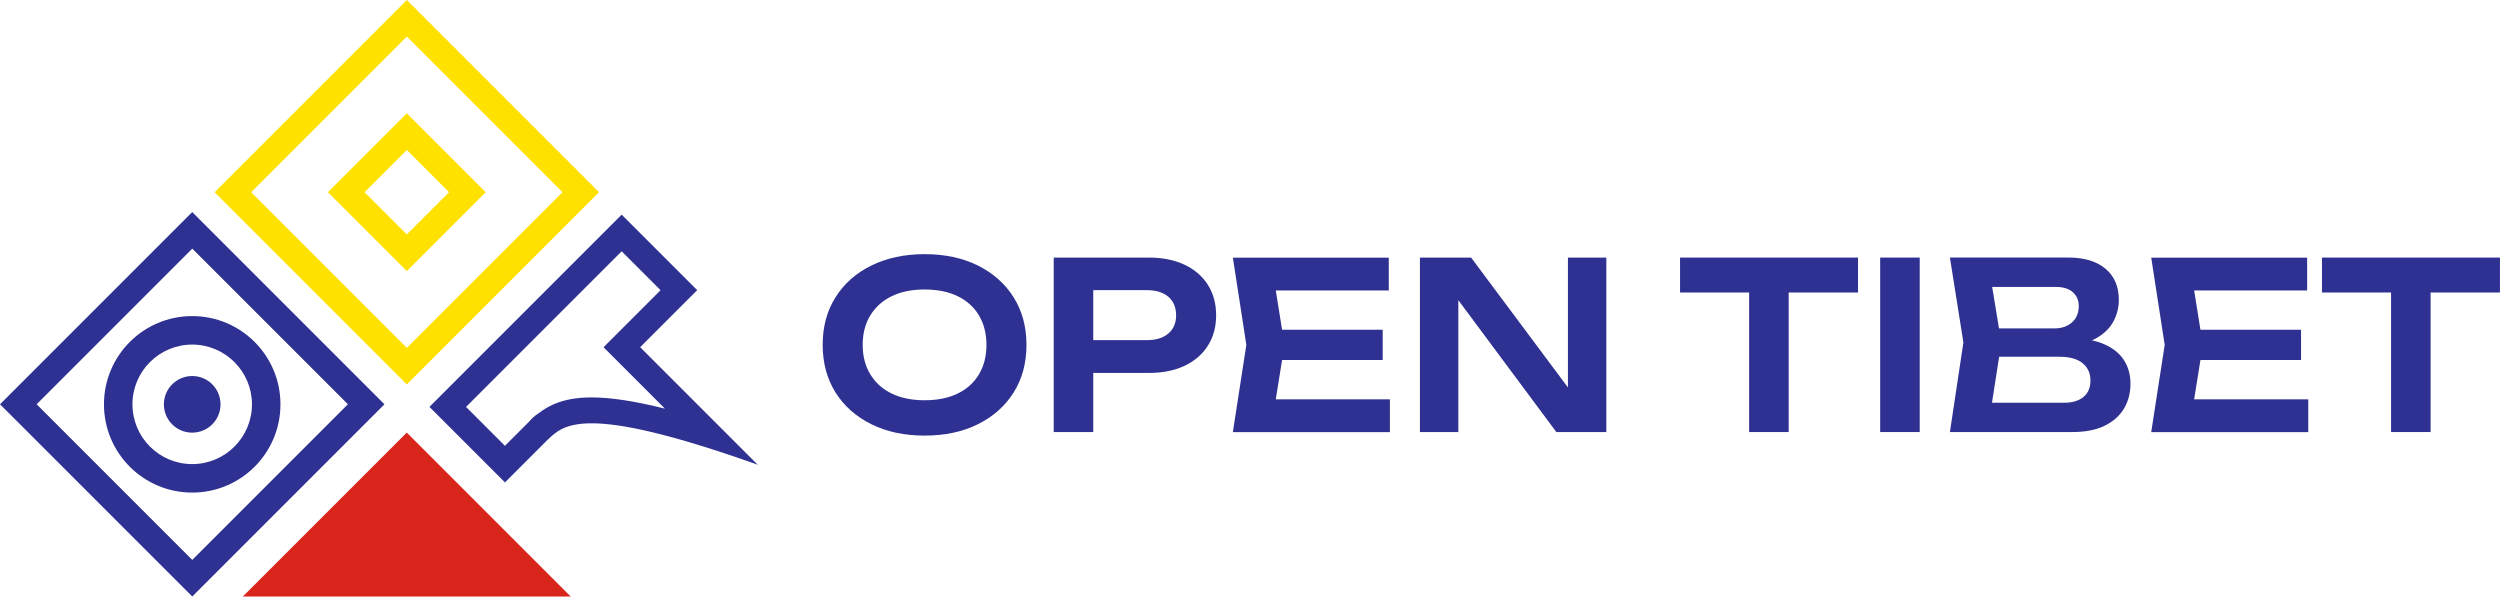
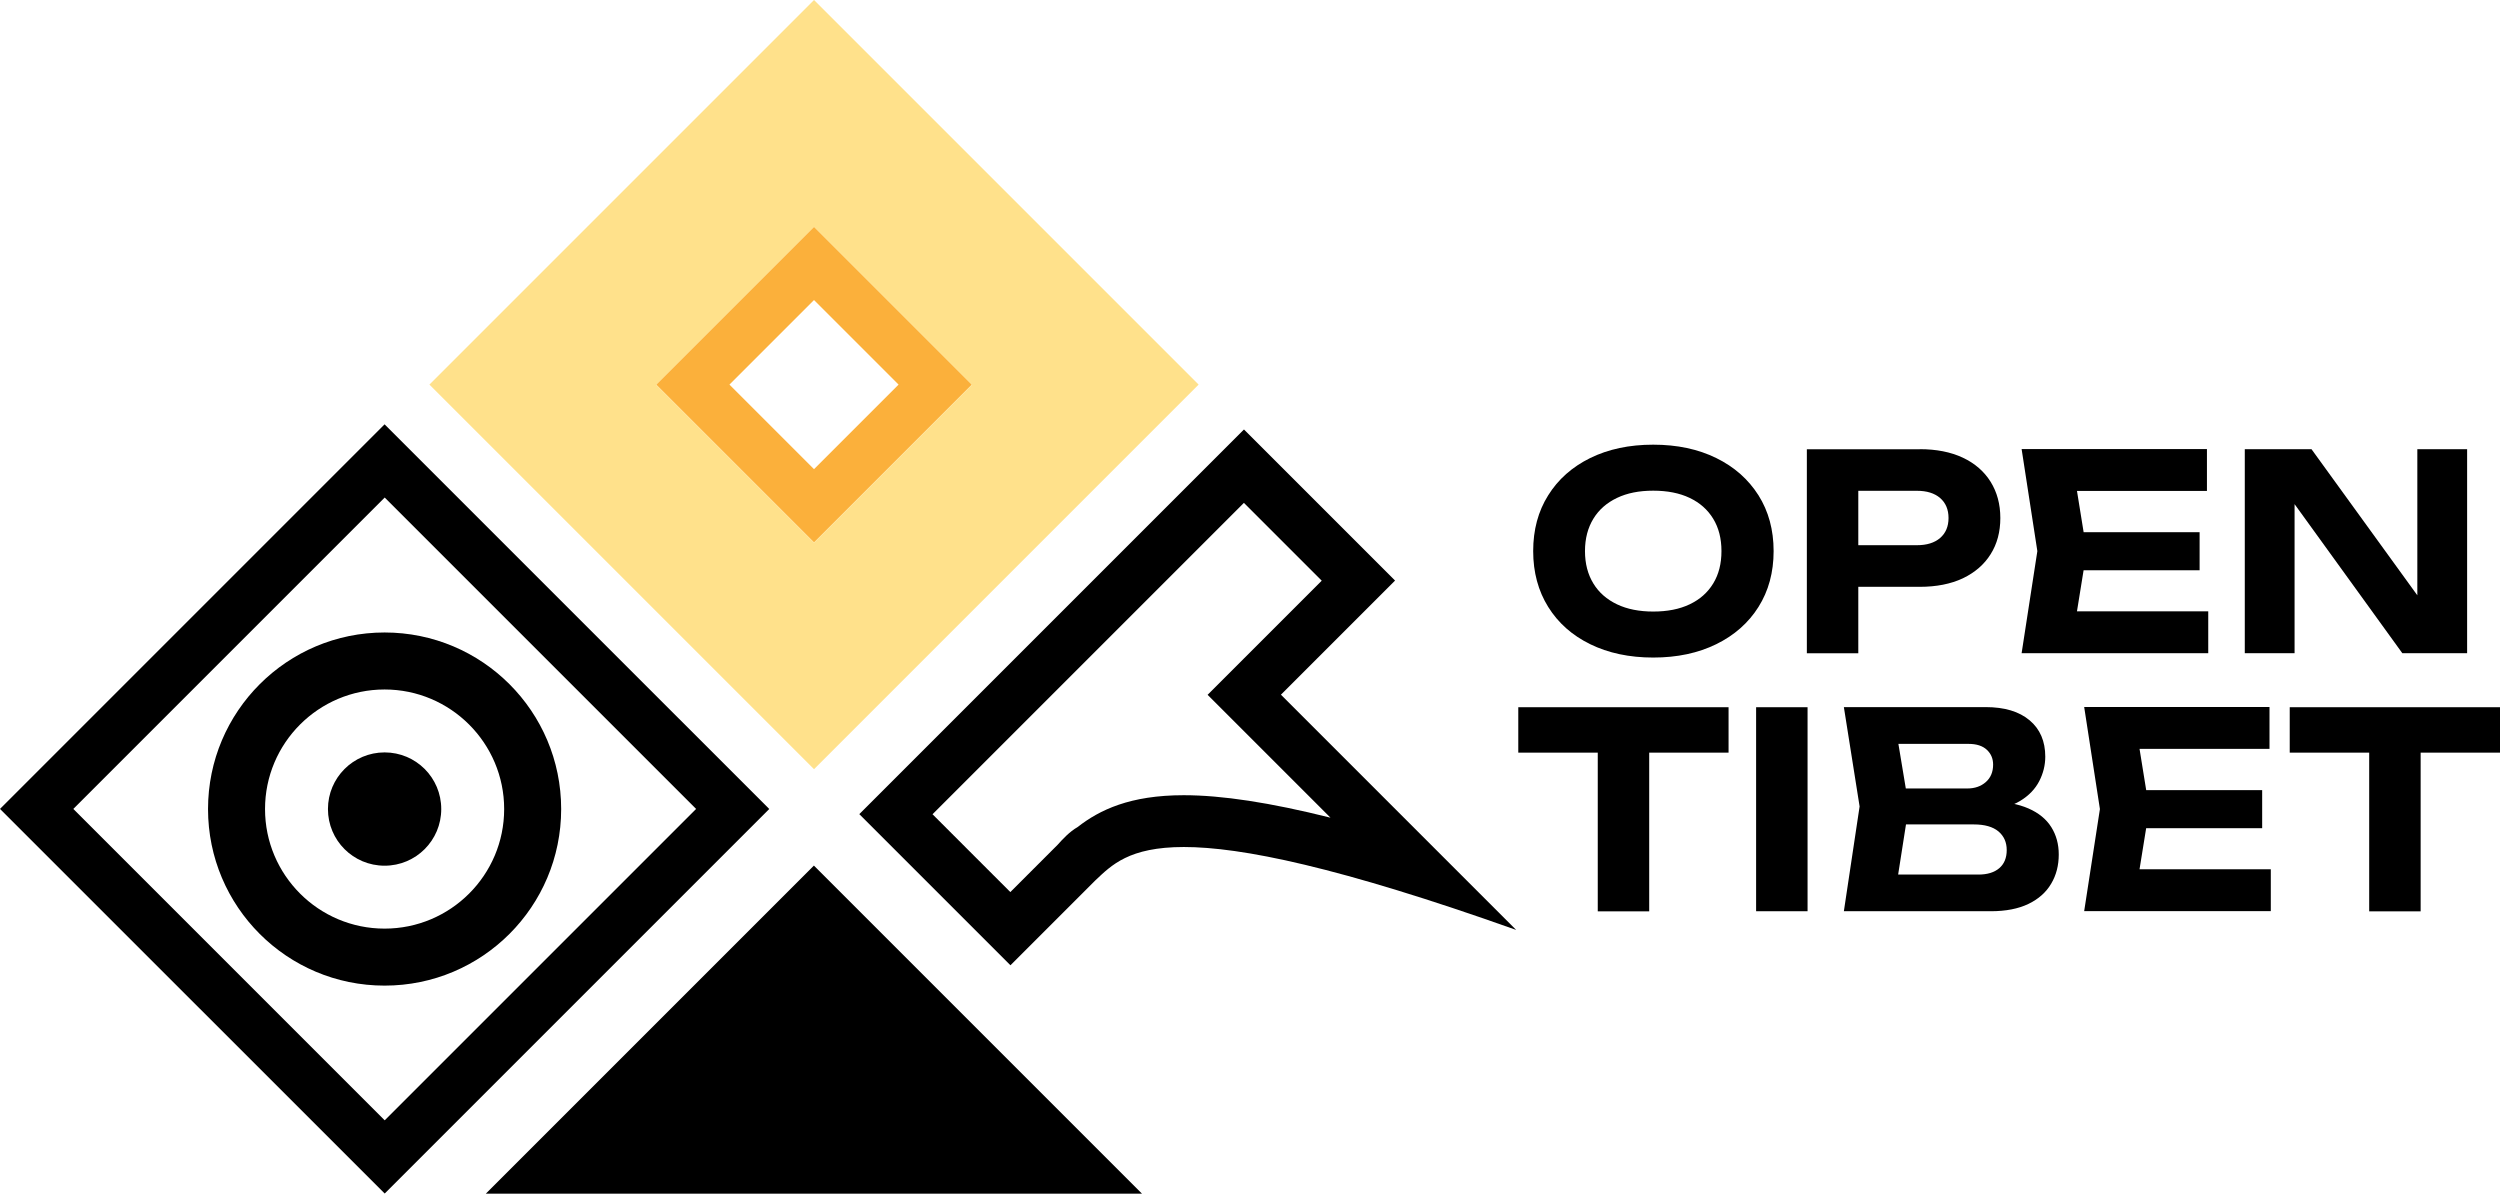
- <svg xmlns="http://www.w3.org/2000/svg" id="uuid-025b5016-058c-4db0-80a9-f7b47469eab7" viewBox="0 0 422.98 100.93">
+ <svg xmlns="http://www.w3.org/2000/svg" id="uuid-6014adda-cc85-4cc1-ae8d-f7deb1e656d7" viewBox="0 0 211.39 100.93">
  <defs>
-     <style>.uuid-481f3a19-2289-4da6-a9fe-addf7c1bdfbe{fill:#2e3192;}.uuid-8eafae48-a80d-4560-9130-eb0317dea11a{fill:#ffe100;}.uuid-2f519b6b-6f90-4ac2-9e0d-4848ebff9bcc{fill:#da251c;}</style>
+     <style>.uuid-1027729d-13c7-4c3c-bb87-9630a067397c{fill:#ffe18b;}.uuid-ee2fceb0-5ece-44a4-8800-c0e3eda0a235{fill:#fbb03b;}</style>
  </defs>
-   <g id="uuid-1417d5b9-802e-4b9a-99ff-b481388c2f5b">
-     <path class="uuid-481f3a19-2289-4da6-a9fe-addf7c1bdfbe" d="m105.18,42.52l6.58,6.58-6.55,6.55-3.1,3.1,3.1,3.1,7.29,7.29c-5.11-1.28-9.18-1.9-12.41-1.9-4.53,0-7.11,1.24-8.97,2.69-.71.42-1.24,1-1.69,1.5l-1.07,1.07-2.93,2.93-6.58-6.58,26.33-26.33m0-6.2l-32.52,32.52,12.78,12.78c1.94-1.94,2.52-2.52,6.03-6.03.5-.5.87-.87,1.15-1.15.02-.02.74-.74.74-.74,0,0-.18.19-.74.74,0,0,0,0,0,0s0,0,0,0c1.35-1.27,2.83-2.82,7.48-2.82,4.82,0,13.06,1.66,28.1,7.01l-19.89-19.89,9.65-9.65-12.78-12.78h0Z" />
-     <path class="uuid-8eafae48-a80d-4560-9130-eb0317dea11a" d="m68.83,0l-32.52,32.52,32.52,32.52,32.52-32.52L68.83,0Zm-26.33,32.52l26.33-26.33,26.33,26.33-26.33,26.33-26.33-26.33Z" />
-     <path class="uuid-8eafae48-a80d-4560-9130-eb0317dea11a" d="m68.83,19.17l-13.35,13.35,13.35,13.35,13.35-13.35-13.35-13.35Zm-7.15,13.35l7.15-7.15,7.15,7.15-7.15,7.15-7.15-7.15Z" />
-     <path class="uuid-481f3a19-2289-4da6-a9fe-addf7c1bdfbe" d="m65.05,68.4l-32.52,32.52L0,68.4l32.52-32.52,32.52,32.52Zm-32.52,26.33l26.33-26.33-26.33-26.33-26.33,26.33,26.33,26.33Z" />
-     <path class="uuid-481f3a19-2289-4da6-a9fe-addf7c1bdfbe" d="m32.52,58.3c5.57,0,10.11,4.53,10.11,10.11s-4.53,10.11-10.11,10.11-10.11-4.53-10.11-10.11,4.53-10.11,10.11-10.11m0-4.82c-8.24,0-14.93,6.68-14.93,14.93s6.68,14.93,14.93,14.93,14.93-6.68,14.93-14.93-6.68-14.93-14.93-14.93h0Z" />
-     <path class="uuid-481f3a19-2289-4da6-a9fe-addf7c1bdfbe" d="m32.52,63.62c-2.64,0-4.79,2.14-4.79,4.79s2.14,4.79,4.79,4.79,4.79-2.14,4.79-4.79-2.14-4.79-4.79-4.79h0Z" />
-     <polyline class="uuid-2f519b6b-6f90-4ac2-9e0d-4848ebff9bcc" points="82.89 100.93 96.56 100.93 96.56 100.93 68.82 73.19 41.08 100.93 41.08 100.93 54.75 100.93" />
-     <path class="uuid-481f3a19-2289-4da6-a9fe-addf7c1bdfbe" d="m156.43,73.7c-3.41,0-6.42-.64-9.01-1.93-2.6-1.29-4.62-3.08-6.06-5.37-1.44-2.3-2.17-4.98-2.17-8.05s.72-5.75,2.17-8.05c1.44-2.3,3.46-4.09,6.06-5.37s5.6-1.93,9.01-1.93,6.45.64,9.03,1.93c2.58,1.29,4.6,3.08,6.04,5.37,1.44,2.3,2.17,4.98,2.17,8.05s-.72,5.75-2.17,8.05c-1.44,2.3-3.46,4.09-6.04,5.37-2.58,1.29-5.6,1.93-9.03,1.93Zm0-5.98c2.15,0,4.01-.37,5.57-1.12,1.56-.75,2.77-1.83,3.62-3.25.85-1.42,1.28-3.08,1.28-5s-.43-3.58-1.28-5c-.85-1.42-2.06-2.5-3.62-3.25-1.56-.75-3.42-1.12-5.57-1.12s-3.97.37-5.53,1.12c-1.56.75-2.77,1.83-3.64,3.25s-1.3,3.08-1.3,5,.43,3.58,1.3,5,2.08,2.5,3.64,3.25,3.41,1.12,5.53,1.12Z" />
-     <path class="uuid-481f3a19-2289-4da6-a9fe-addf7c1bdfbe" d="m194.38,43.58c2.33,0,4.36.41,6.06,1.22,1.71.81,3.02,1.96,3.94,3.42.92,1.47,1.38,3.18,1.38,5.12s-.46,3.65-1.38,5.12c-.92,1.47-2.23,2.61-3.94,3.42-1.71.81-3.73,1.22-6.06,1.22h-13.03v-5.55h12.68c1.55,0,2.76-.37,3.64-1.12.88-.75,1.32-1.78,1.32-3.09s-.44-2.38-1.32-3.13c-.88-.75-2.09-1.12-3.64-1.12h-12.05l2.99-3.19v27.2h-6.69v-29.52h16.1Z" />
-     <path class="uuid-481f3a19-2289-4da6-a9fe-addf7c1bdfbe" d="m217.33,58.35l-2.01,12.52-2.91-3.31h22.75v5.55h-26.57l2.28-14.76-2.28-14.76h26.38v5.55h-22.56l2.91-3.31,2.01,12.52Zm16.61-2.56v5.12h-21.1v-5.12h21.1Z" />
-     <path class="uuid-481f3a19-2289-4da6-a9fe-addf7c1bdfbe" d="m267.6,68.66l-2.32.39v-25.47h6.5v29.52h-8.46l-18.9-25.43,2.32-.39v25.82h-6.5v-29.52h8.66l18.7,25.08Z" />
-     <path class="uuid-481f3a19-2289-4da6-a9fe-addf7c1bdfbe" d="m284.25,43.58h30.11v5.91h-30.11v-5.91Zm11.69,2.99h6.69v26.53h-6.69v-26.53Z" />
-     <path class="uuid-481f3a19-2289-4da6-a9fe-addf7c1bdfbe" d="m318.11,43.58h6.69v29.52h-6.69v-29.52Z" />
-     <path class="uuid-481f3a19-2289-4da6-a9fe-addf7c1bdfbe" d="m349.83,58.54l.59-1.34c2.31.05,4.21.41,5.69,1.08,1.48.67,2.58,1.58,3.29,2.72.71,1.14,1.06,2.45,1.06,3.92,0,1.58-.37,2.98-1.1,4.21-.74,1.23-1.83,2.2-3.29,2.91-1.46.71-3.27,1.06-5.45,1.06h-20.71l2.28-15.16-2.28-14.37h20c2.73,0,4.84.64,6.34,1.91,1.5,1.27,2.24,3.03,2.24,5.26,0,1.23-.28,2.41-.85,3.52-.56,1.12-1.48,2.06-2.74,2.83-1.26.77-2.95,1.25-5.08,1.44Zm-13.3,12.87l-2.56-3.27h15.27c1.39,0,2.48-.33,3.27-.98.79-.66,1.18-1.59,1.18-2.79s-.45-2.21-1.34-2.93-2.2-1.08-3.94-1.08h-12.44v-4.8h11.65c1.18,0,2.16-.33,2.93-1,.77-.67,1.16-1.61,1.16-2.82,0-.92-.33-1.68-.98-2.28-.66-.6-1.6-.91-2.83-.91h-13.9l2.52-3.27,2.09,12.68-2.09,13.46Z" />
-     <path class="uuid-481f3a19-2289-4da6-a9fe-addf7c1bdfbe" d="m372.71,58.35l-2.01,12.52-2.91-3.31h22.75v5.55h-26.57l2.28-14.76-2.28-14.76h26.38v5.55h-22.56l2.91-3.31,2.01,12.52Zm16.61-2.56v5.12h-21.1v-5.12h21.1Z" />
-     <path class="uuid-481f3a19-2289-4da6-a9fe-addf7c1bdfbe" d="m392.86,43.58h30.11v5.91h-30.11v-5.91Zm11.69,2.99h6.69v26.53h-6.69v-26.53Z" />
+   <g id="uuid-b55910db-8357-4c55-9ca0-aa4e5e5d8e0a">
+     <path class="uuid-ee2fceb0-5ece-44a4-8800-c0e3eda0a235" d="m68.83,19.17l-13.35,13.35,13.35,13.35,13.35-13.35-13.35-13.35Zm-7.15,13.35l7.15-7.15,7.15,7.15-7.15,7.15-7.15-7.15Z" />
+     <path d="m32.52,58.3c5.57,0,10.11,4.53,10.11,10.11s-4.53,10.11-10.11,10.11-10.11-4.53-10.11-10.11,4.53-10.11,10.11-10.11m0-4.82c-8.24,0-14.93,6.68-14.93,14.93s6.68,14.93,14.93,14.93,14.93-6.68,14.93-14.93-6.68-14.93-14.93-14.93h0Z" />
+     <path d="m32.52,63.62c-2.64,0-4.79,2.14-4.79,4.79s2.14,4.79,4.79,4.79,4.79-2.14,4.79-4.79-2.14-4.79-4.79-4.79h0Z" />
+     <path d="m105.18,42.52l6.58,6.58-6.55,6.55-3.1,3.1,3.1,3.1,7.29,7.29c-5.11-1.28-9.18-1.9-12.41-1.9-4.53,0-7.11,1.24-8.97,2.69-.71.42-1.24,1-1.69,1.5l-1.07,1.07-2.93,2.93-6.58-6.58,26.33-26.33m0-6.2l-32.52,32.52,12.78,12.78c1.94-1.94,2.52-2.52,6.03-6.03.5-.5.87-.87,1.15-1.15.02-.02.74-.74.74-.74,0,0-.18.19-.74.74,0,0,0,0,0,0s0,0,0,0c1.35-1.27,2.83-2.82,7.48-2.82,4.82,0,13.06,1.66,28.1,7.01l-19.89-19.89,9.65-9.65-12.78-12.78h0Z" />
+     <path d="m65.05,68.4l-32.52,32.52L0,68.4l32.52-32.52,32.52,32.52Zm-32.52,26.33l26.33-26.33-26.33-26.33-26.33,26.33,26.33,26.33Z" />
+     <polyline points="82.89 100.93 96.56 100.93 96.56 100.93 68.82 73.19 41.08 100.93 41.08 100.93 54.75 100.93" />
+     <path class="uuid-1027729d-13c7-4c3c-bb87-9630a067397c" d="m68.83,0l-32.52,32.52,32.52,32.52,32.52-32.52L68.83,0Zm0,45.88l-13.35-13.35,13.35-13.35,13.35,13.35-13.35,13.35Z" />
+     <path d="m139.79,55.6c-2.02,0-3.8-.38-5.33-1.13-1.53-.75-2.71-1.8-3.55-3.15-.84-1.35-1.27-2.92-1.27-4.72s.42-3.37,1.27-4.72c.84-1.35,2.03-2.4,3.55-3.15,1.53-.75,3.3-1.13,5.33-1.13s3.8.38,5.33,1.13c1.53.75,2.71,1.8,3.57,3.15.85,1.35,1.28,2.92,1.28,4.72s-.43,3.37-1.28,4.72c-.85,1.35-2.04,2.4-3.57,3.15-1.53.75-3.3,1.13-5.33,1.13Zm0-3.89c1.2,0,2.22-.2,3.08-.61.86-.41,1.52-.99,1.99-1.76s.7-1.68.7-2.74-.23-1.97-.7-2.74-1.13-1.35-1.99-1.76-1.89-.61-3.08-.61-2.2.2-3.06.61c-.86.41-1.53.99-2,1.76s-.71,1.68-.71,2.74.24,1.97.71,2.74,1.14,1.35,2,1.76c.86.41,1.88.61,3.06.61Z" />
+     <path d="m162.32,37.98c1.41,0,2.63.24,3.65.72,1.02.48,1.8,1.16,2.35,2.04.54.87.82,1.89.82,3.06s-.27,2.19-.82,3.06c-.54.87-1.33,1.55-2.35,2.04-1.02.48-2.24.72-3.65.72h-7.55v-3.52h7.32c.83,0,1.48-.2,1.96-.61.47-.41.71-.97.71-1.69s-.24-1.28-.71-1.69c-.48-.41-1.13-.61-1.96-.61h-6.92l1.96-2.02v15.76h-4.35v-17.25h9.55Z" />
+     <path d="m176.44,46.61l-1.15,7.13-1.82-2.05h13.25v3.54h-15.78l1.33-8.63-1.33-8.63h15.67v3.54h-13.14l1.82-2.05,1.15,7.13Zm9.55-1.61v3.22h-12.49v-3.22h12.49Z" />
+     <path d="m205.8,52.27l-1.4.25v-14.54h4.21v17.25h-5.48l-10.51-14.54,1.4-.25v14.79h-4.21v-17.25h5.64l10.35,14.29Z" />
+     <path d="m128.38,59.8h17.78v3.84h-17.78v-3.84Zm6.72,1.91h4.35v15.35h-4.35v-15.35Z" />
+     <path d="m148.49,59.8h4.35v17.25h-4.35v-17.25Z" />
+     <path d="m167.82,68.59l.37-.85c1.35.03,2.46.24,3.33.62.87.38,1.51.91,1.93,1.58.42.67.63,1.44.63,2.31,0,.92-.21,1.75-.64,2.47-.43.73-1.07,1.3-1.92,1.71-.85.41-1.91.62-3.19.62h-12.42l1.33-8.86-1.33-8.4h11.99c1.59,0,2.83.37,3.72,1.12.88.74,1.32,1.77,1.32,3.07,0,.72-.17,1.41-.51,2.07s-.87,1.22-1.61,1.67-1.73.74-2.99.86Zm-7.64,7.41l-1.66-2.05h8.77c.75,0,1.34-.18,1.76-.54s.63-.87.63-1.53-.23-1.18-.7-1.58c-.47-.39-1.16-.59-2.08-.59h-7.18v-3.04h6.63c.63,0,1.15-.18,1.56-.54.41-.36.62-.85.62-1.48,0-.51-.18-.92-.53-1.25-.35-.33-.87-.5-1.54-.5h-7.91l1.63-2.05,1.22,7.34-1.22,7.8Z" />
+     <path d="m181.73,68.42l-1.15,7.13-1.82-2.05h13.25v3.54h-15.78l1.33-8.63-1.33-8.63h15.67v3.54h-13.14l1.82-2.05,1.15,7.13Zm9.55-1.61v3.22h-12.49v-3.22h12.49Z" />
+     <path d="m193.61,59.8h17.78v3.84h-17.78v-3.84Zm6.72,1.91h4.35v15.35h-4.35v-15.35Z" />
  </g>
</svg>
